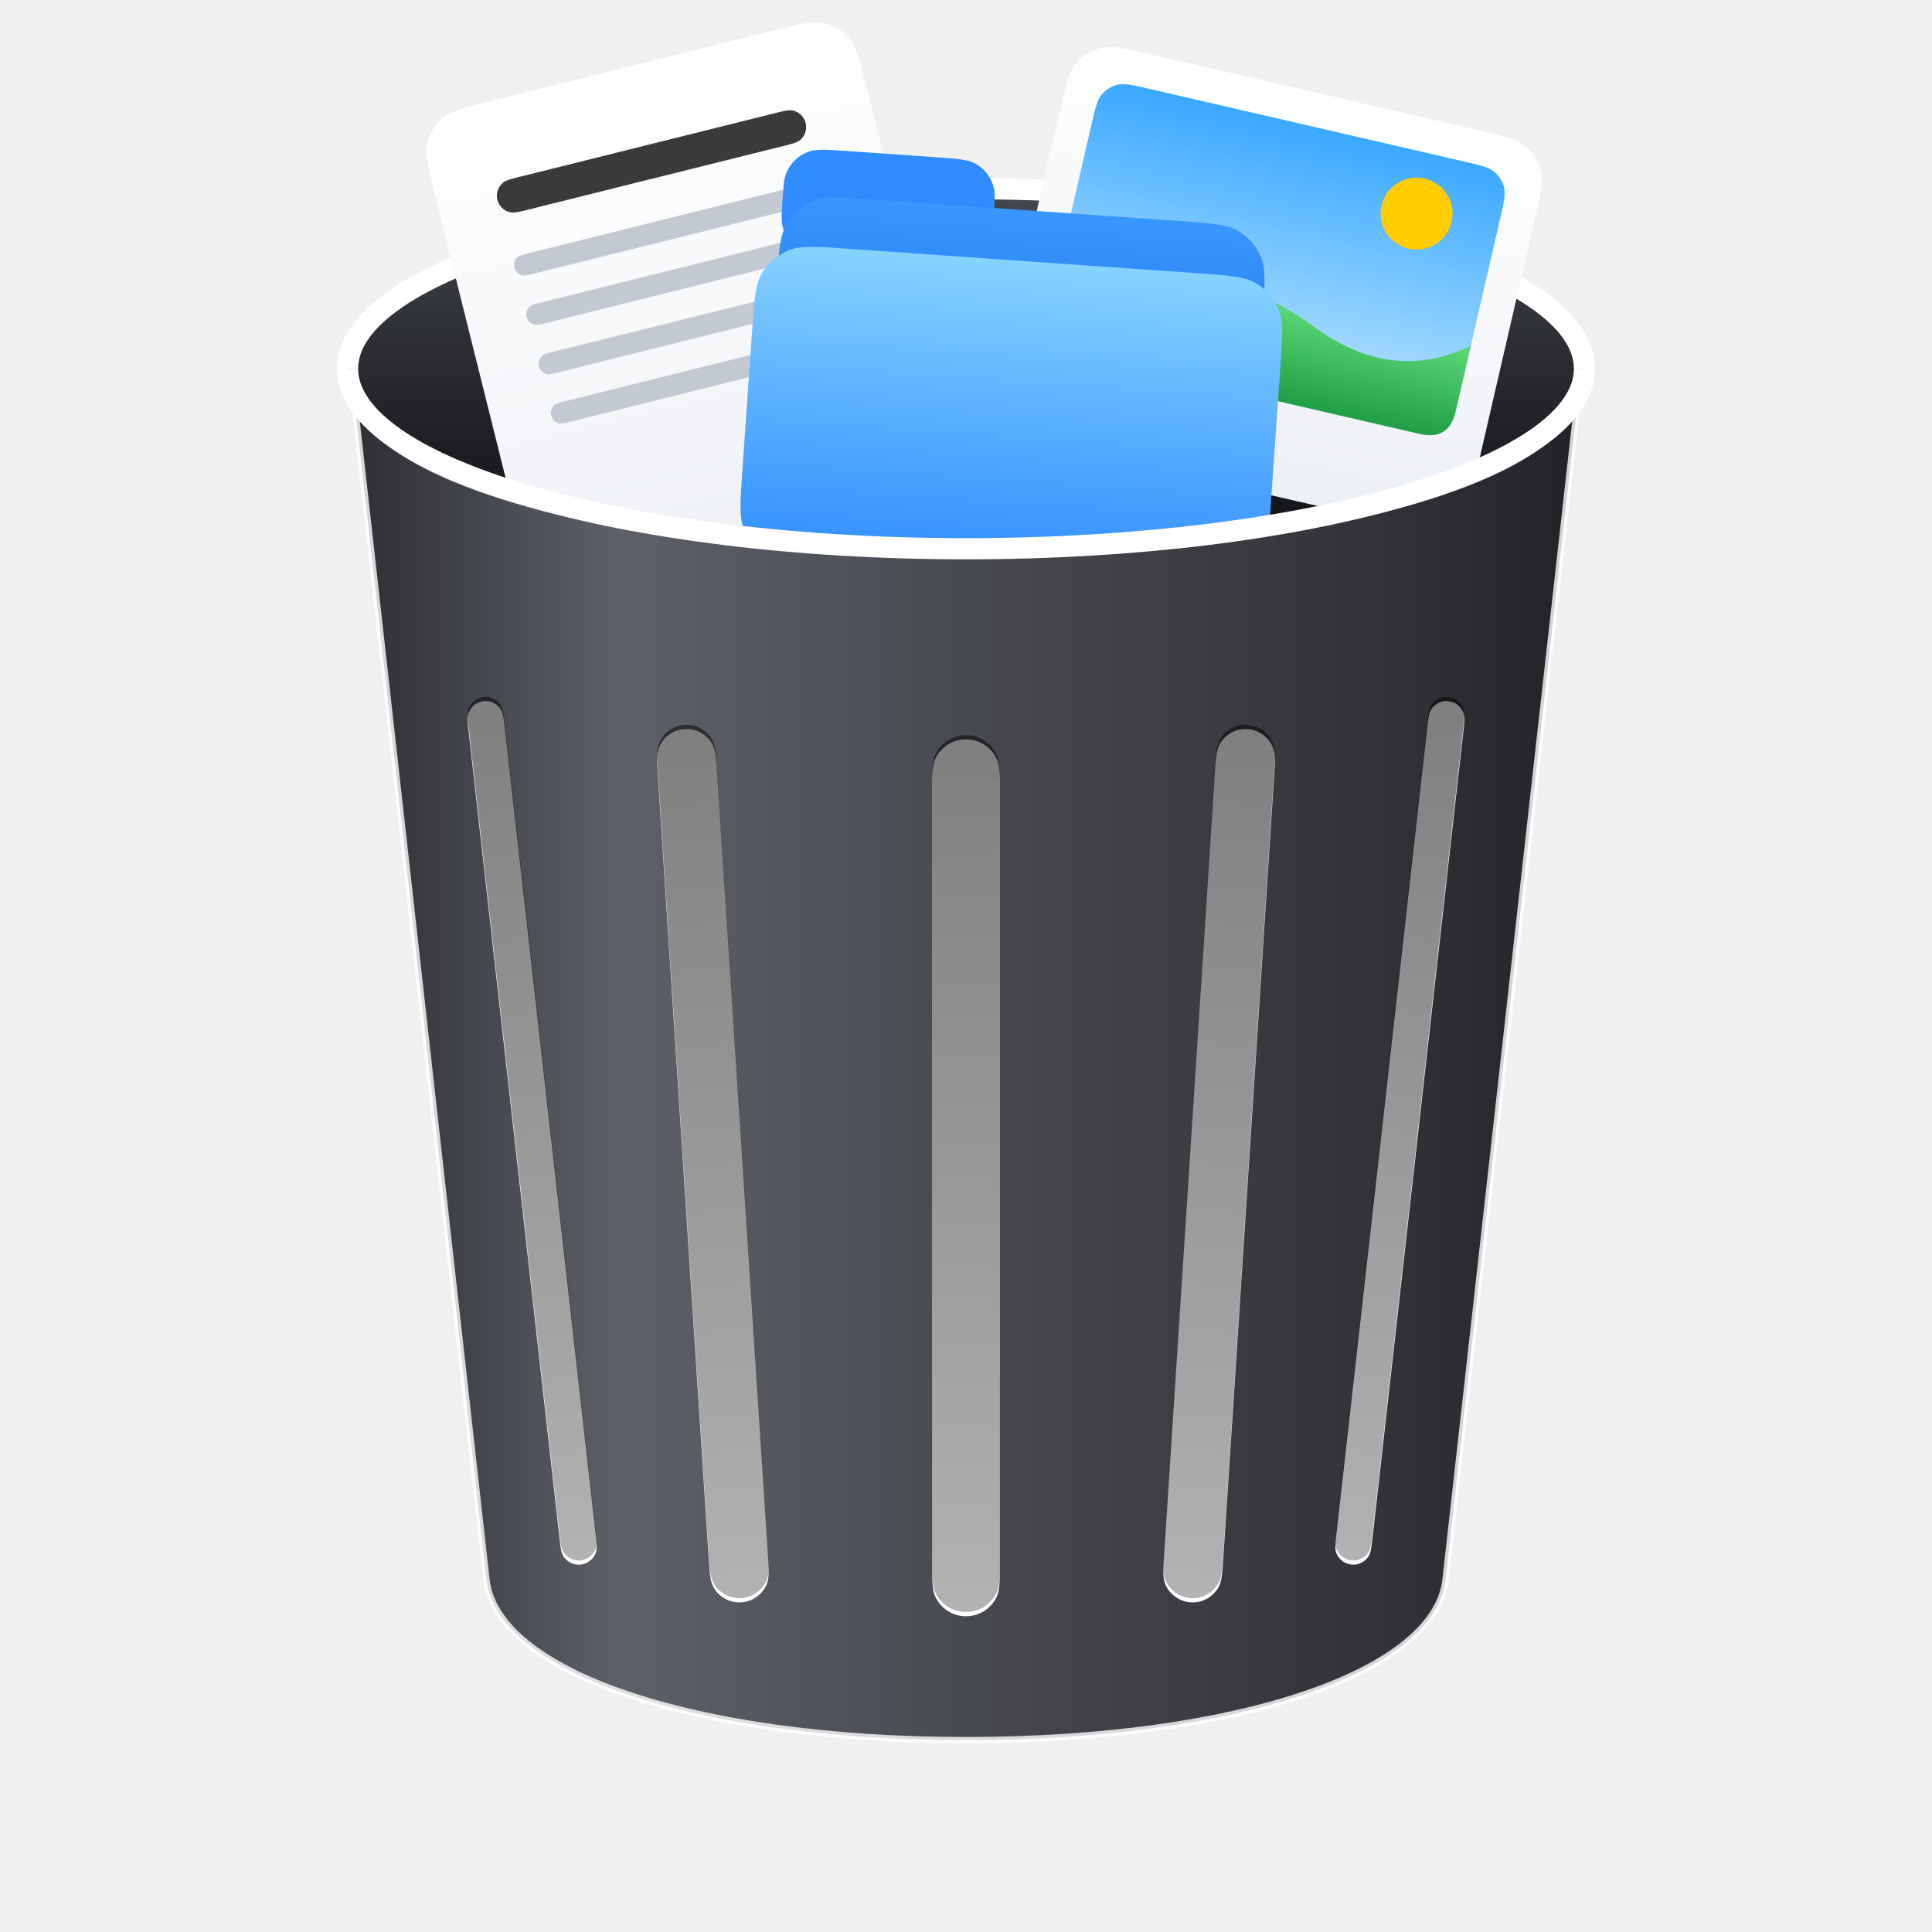
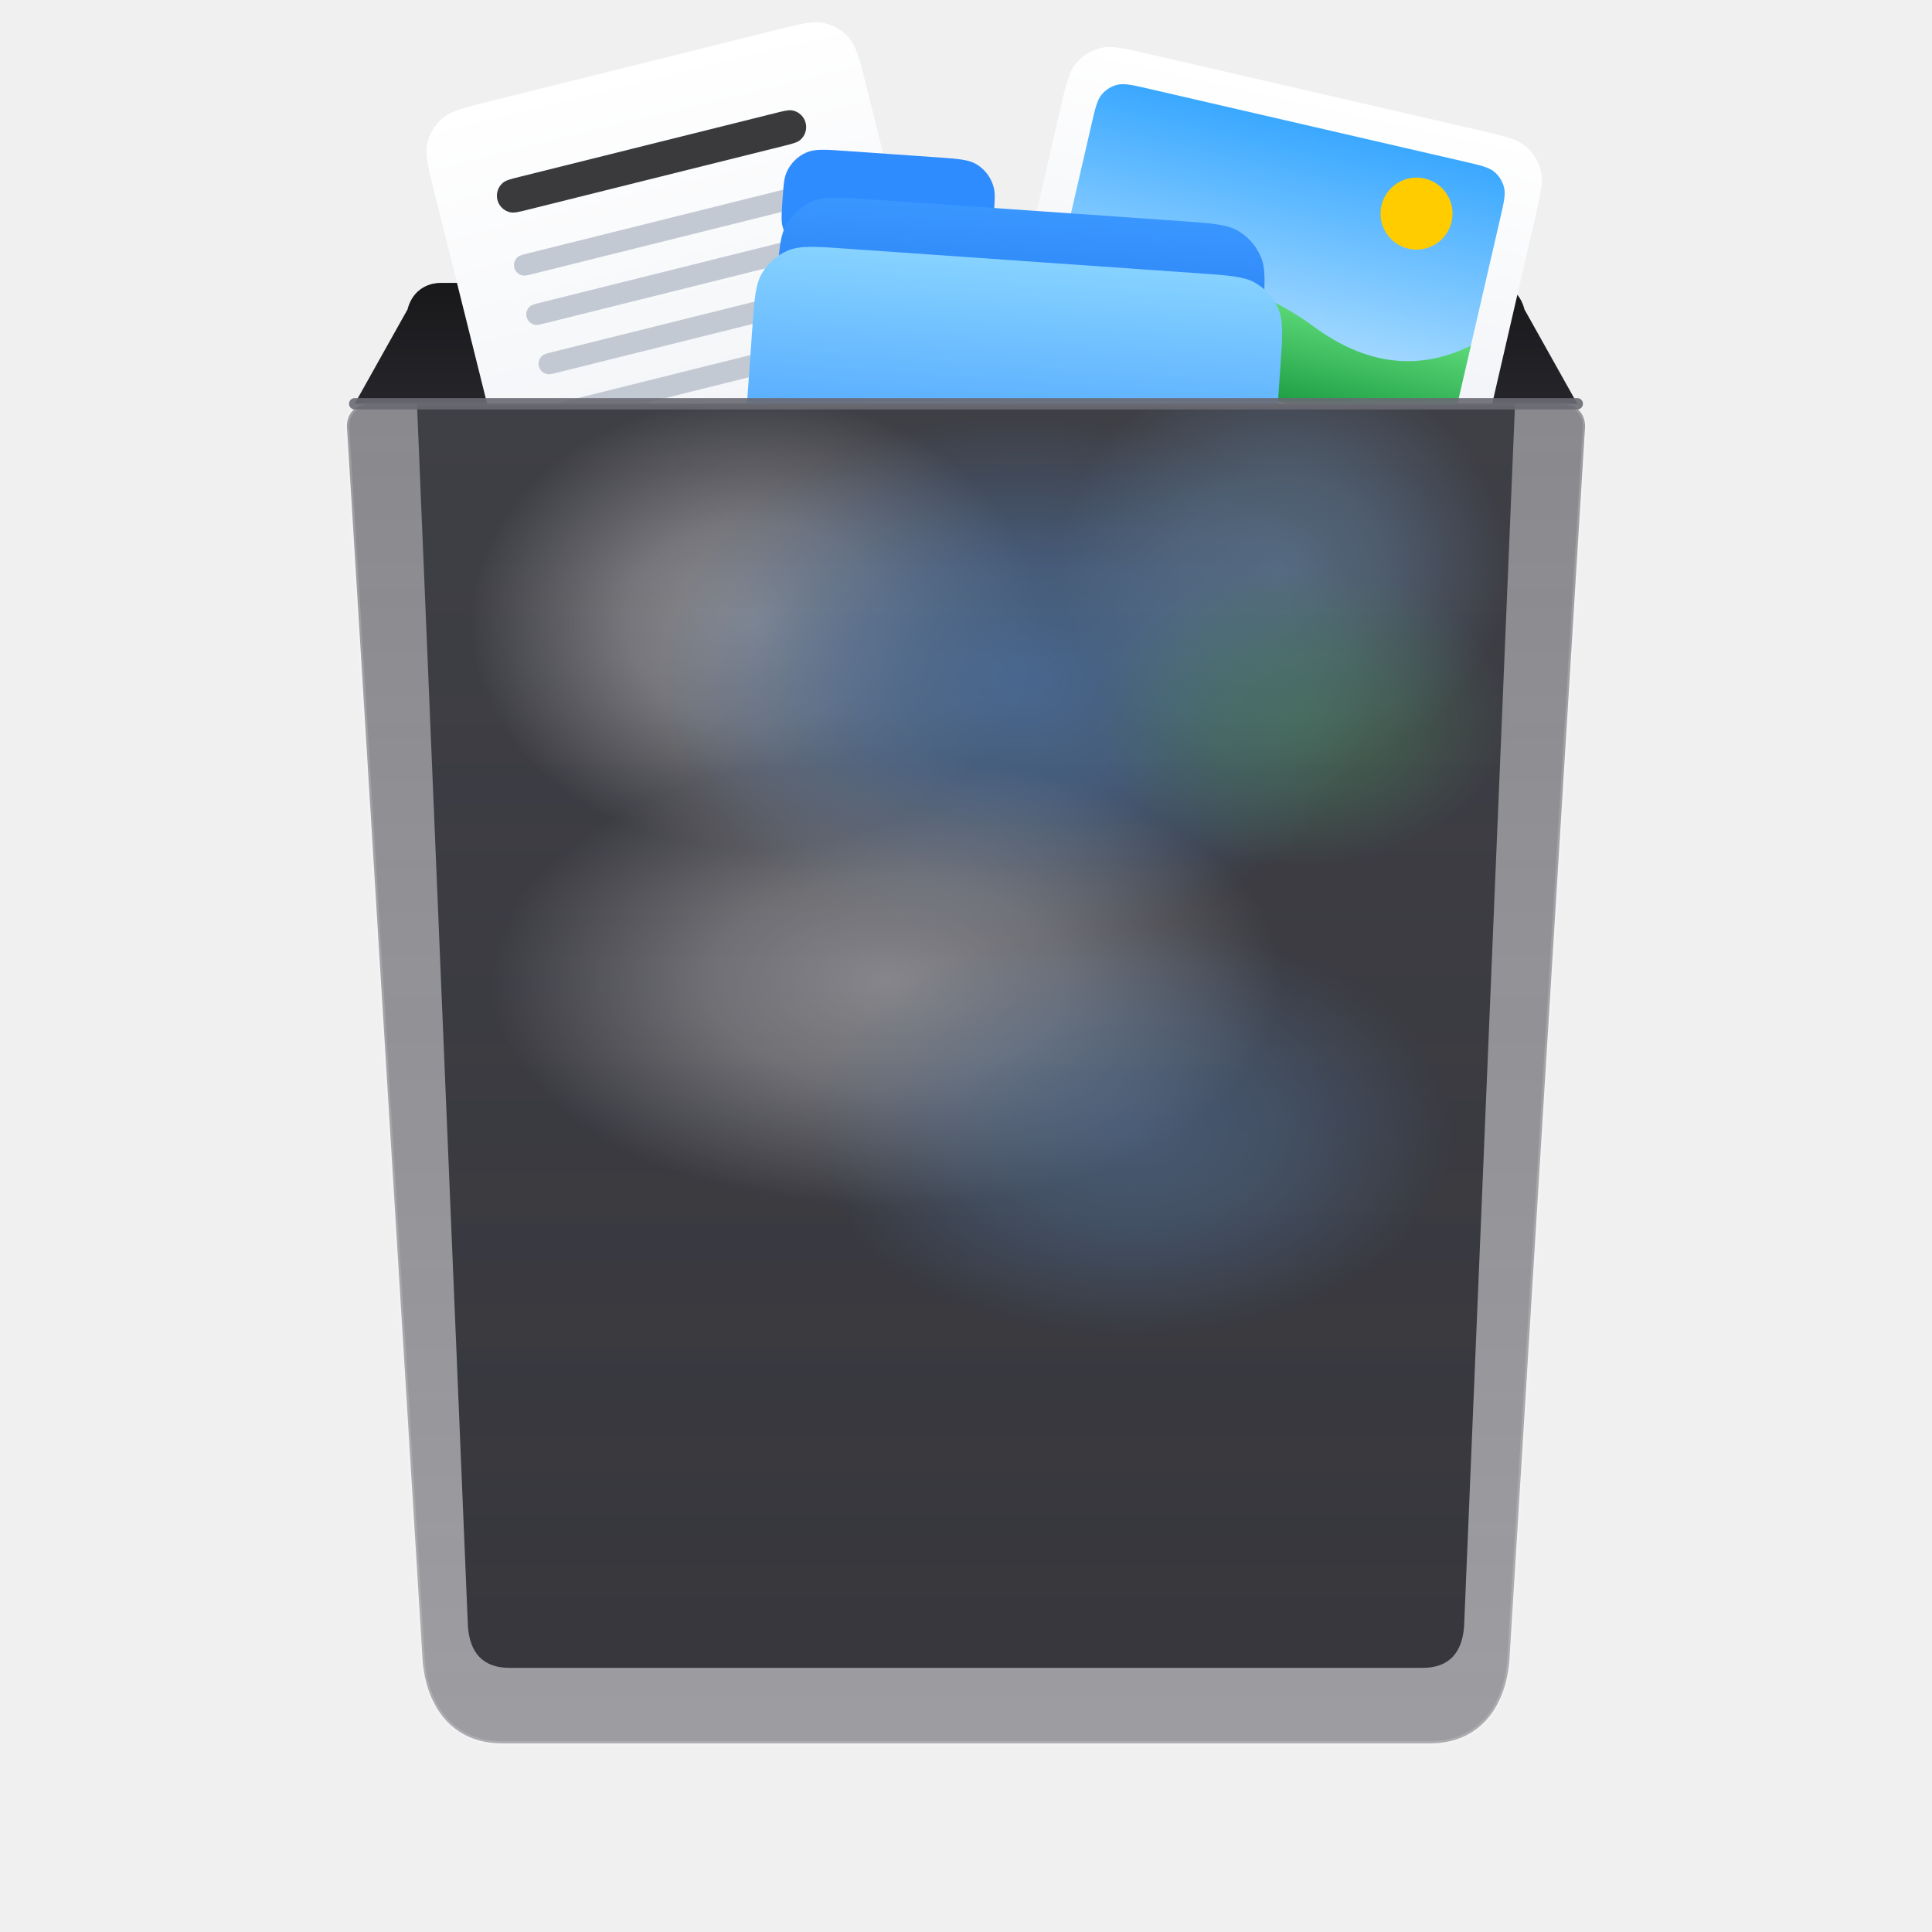
- <svg xmlns="http://www.w3.org/2000/svg" xmlns:xlink="http://www.w3.org/1999/xlink" width="1024px" height="1024px" viewBox="0 0 1024 1024" version="1.1">
+ <svg xmlns="http://www.w3.org/2000/svg" viewBox="0 0 1024 1024" width="1024" height="1024">
  <defs>
+     <linearGradient id="tb" x1="0" y1="0" x2="0" y2="1">
+       <stop offset="0" stop-color="#2E2E33" />
+       <stop offset="1" stop-color="#232327" />
+     </linearGradient>
+     <linearGradient id="to" x1="0" y1="0" x2="0" y2="1">
+       <stop offset="0" stop-color="#18181B" />
+       <stop offset="1" stop-color="#26262A" />
+     </linearGradient>
+     <linearGradient id="tg" x1="0" y1="0" x2="0" y2="1">
+       <stop offset="0" stop-color="#4A4A52" stop-opacity="0.62" />
+       <stop offset="1" stop-color="#4A4A52" stop-opacity="0.5" />
+     </linearGradient>
+     <clipPath id="above">
+       <rect x="0" y="0" width="1024" height="214" />
+     </clipPath>
+     <clipPath id="body">
+       <path d="M196,214 L828,214 C836,214 841,220 840,228 L800,880 C798,905 784,924 758,924 L266,924 C240,924 226,905 224,880 L184,228 C183,220 188,214 196,214 Z" />
+     </clipPath>
    <path d="M445.146,101.841 C449.673,102.886 453.753,105.337 456.801,108.844 C460.266,112.83 461.756,118.808 464.737,130.763 L472.877,163.416 L498.143,165.183 C508.199,165.887 513.227,166.238 516.932,168.464 C521.07,170.951 524.036,174.996 525.164,179.691 C525.195,179.822 525.224,179.954 525.252,180.088 C532.808,180.184 540.288,180.366 547.683,180.628 L556.4,142.863 C559.171,130.858 560.557,124.855 563.952,120.809 C566.938,117.25 570.975,114.728 575.483,113.604 C580.608,112.326 586.61,113.712 598.616,116.484 L754.125,152.386 C766.13,155.158 772.133,156.543 776.179,159.938 C779.738,162.925 782.26,166.961 783.384,171.469 C784.662,176.594 783.276,182.597 780.505,194.602 L773.058,226.879 C792.854,238.344 804,251.293 804,265 L803.961,266.584 C803.871,268.379 803.628,270.15 803.237,271.896 L803.37,270.628 C803.323,270.839 803.273,271.049 803.22,271.259 C799.373,286.647 781.453,300.898 753.19,312.927 C752.962,313.897 752.747,314.825 752.538,315.713 C781.179,303.808 799.391,289.064 803.237,271.896 L740,836 C736,882 640,914 512,914 C384,914 288,882 284,836 L220.765,271.905 C225.647,293.668 253.617,311.537 296.652,324.663 L296.039,322.211 C253.776,308.7 226.272,291.208 220.947,271.895 L220.63,270.628 L220.765,271.905 C220.258,269.645 220,267.343 220,265 C220,247.387 238.403,231.025 269.917,217.455 L260.975,181.566 C257.994,169.611 256.504,163.634 257.692,158.487 C258.737,153.96 261.189,149.881 264.695,146.832 C268.615,143.425 274.46,141.927 286.021,139.044 L286.614,138.896 L422.067,105.124 C434.022,102.143 440,100.653 445.146,101.841 Z M655.171,339.099 C655.136,339.509 655.103,339.912 655.069,340.308 C668.555,338.296 681.384,335.98 693.445,333.375 L689.576,332.481 C678.687,334.913 667.193,337.126 655.171,339.099 Z" id="path-1" />
    <linearGradient x1="50%" y1="0%" x2="50%" y2="100%" id="linearGradient-2">
      <stop stop-color="#45484F" offset="0%" />
      <stop stop-color="#25272C" offset="55%" />
      <stop stop-color="#101113" offset="100%" />
    </linearGradient>
    <linearGradient x1="50%" y1="0%" x2="50%" y2="100%" id="linearGradient-3">
      <stop stop-color="#FFFFFF" offset="0%" />
      <stop stop-color="#ECEFF4" offset="100%" />
    </linearGradient>
    <linearGradient x1="50%" y1="0%" x2="50%" y2="100%" id="linearGradient-4">
      <stop stop-color="#FFFFFF" offset="0%" />
      <stop stop-color="#ECEFF4" offset="100%" />
    </linearGradient>
    <linearGradient x1="50%" y1="0%" x2="50%" y2="100%" id="linearGradient-5">
      <stop stop-color="#3AA8FF" offset="0%" />
      <stop stop-color="#BFE6FF" offset="100%" />
    </linearGradient>
    <linearGradient x1="50%" y1="0%" x2="50%" y2="100%" id="linearGradient-6">
      <stop stop-color="#5FDC7A" offset="0%" />
      <stop stop-color="#1F9E45" offset="100%" />
    </linearGradient>
    <linearGradient x1="50%" y1="0%" x2="50%" y2="100%" id="linearGradient-7">
      <stop stop-color="#3A96FF" offset="0%" />
      <stop stop-color="#0A5FE0" offset="100%" />
    </linearGradient>
    <linearGradient x1="50%" y1="0%" x2="50%" y2="100%" id="linearGradient-8">
      <stop stop-color="#86D2FF" offset="0%" />
      <stop stop-color="#2F8CFF" offset="100%" />
    </linearGradient>
    <linearGradient x1="0%" y1="50%" x2="100%" y2="50%" id="linearGradient-9">
      <stop stop-color="#2C2E33" offset="0%" />
      <stop stop-color="#5D6068" offset="22%" />
      <stop stop-color="#44464C" offset="55%" />
      <stop stop-color="#303237" offset="85%" />
      <stop stop-color="#202226" offset="100%" />
    </linearGradient>
    <linearGradient x1="50%" y1="0%" x2="50%" y2="100%" id="linearGradient-10">
      <stop stop-color="#000000" stop-opacity="0.502" offset="0%" />
      <stop stop-color="#000000" stop-opacity="0.302" offset="100%" />
    </linearGradient>
    <linearGradient x1="50%" y1="0%" x2="50%" y2="100%" id="linearGradient-11">
      <stop stop-color="#000000" stop-opacity="0.502" offset="0%" />
      <stop stop-color="#000000" stop-opacity="0.302" offset="100%" />
    </linearGradient>
    <linearGradient x1="50%" y1="0%" x2="50%" y2="100%" id="linearGradient-12">
      <stop stop-color="#000000" stop-opacity="0.502" offset="0%" />
      <stop stop-color="#000000" stop-opacity="0.302" offset="100%" />
    </linearGradient>
+     <radialGradient id="s0">
+       <stop offset="0" stop-color="#FFFFFF" stop-opacity="0.95" />
+       <stop offset="0.45" stop-color="#FFFFFF" stop-opacity="0.665" />
+       <stop offset="1" stop-color="#FFFFFF" stop-opacity="0" />
+     </radialGradient>
+     <radialGradient id="s1">
+       <stop offset="0" stop-color="#4A9EFB" stop-opacity="0.9" />
+       <stop offset="0.45" stop-color="#4A9EFB" stop-opacity="0.63" />
+       <stop offset="1" stop-color="#4A9EFB" stop-opacity="0" />
+     </radialGradient>
+     <radialGradient id="s2">
+       <stop offset="0" stop-color="#7CC4FF" stop-opacity="0.7" />
+       <stop offset="0.45" stop-color="#7CC4FF" stop-opacity="0.49" />
+       <stop offset="1" stop-color="#7CC4FF" stop-opacity="0" />
+     </radialGradient>
+     <radialGradient id="s3">
+       <stop offset="0" stop-color="#46C46A" stop-opacity="0.6" />
+       <stop offset="0.45" stop-color="#46C46A" stop-opacity="0.42" />
+       <stop offset="1" stop-color="#46C46A" stop-opacity="0" />
+     </radialGradient>
+     <radialGradient id="s4">
+       <stop offset="0" stop-color="#FFFFFF" stop-opacity="0.8" />
+       <stop offset="0.45" stop-color="#FFFFFF" stop-opacity="0.56" />
+       <stop offset="1" stop-color="#FFFFFF" stop-opacity="0" />
+     </radialGradient>
+     <radialGradient id="s5">
+       <stop offset="0" stop-color="#5AA7F8" stop-opacity="0.55" />
+       <stop offset="0.45" stop-color="#5AA7F8" stop-opacity="0.385" />
+       <stop offset="1" stop-color="#5AA7F8" stop-opacity="0" />
+     </radialGradient>
  </defs>
-   <g id="icon-dark" transform="matrix(1.122616, 0, 0, 1.122616, -62.77929, -102.0708)" stroke="none" fill="none" xlink:href="#path-1" fill-rule="evenodd" stroke-width="1">
-     <g id="Glyph" transform="translate(220, 96.6083)">
-       <ellipse id="Inside" fill="url(#linearGradient-2)" cx="292" cy="168.392" rx="292" ry="85" />
-       <path d="M0,168.392 C0,121.448 130.733,83.392 292,83.392 C453.267,83.392 584,121.448 584,168.392" id="Rim-back" stroke="#FFFFFF" stroke-width="10" />
-       <g id="Document" transform="translate(167, 156.3917) rotate(-14) translate(-167, -156.3917)translate(62, 21.3917)">
-         <path d="M35.2,0 L174.8,0 C187.121,0 193.282,0 197.988,2.398 C202.127,4.507 205.493,7.873 207.602,12.012 C210,16.718 210,22.879 210,35.2 L210,234.8 C210,247.121 210,253.282 207.602,257.988 C205.493,262.127 202.127,265.493 197.988,267.602 C193.282,270 187.121,270 174.8,270 L35.2,270 C22.879,270 16.718,270 12.012,267.602 C7.873,265.493 4.507,262.127 2.398,257.988 C0,253.282 0,247.121 0,234.8 L0,35.2 C0,22.879 0,16.718 2.398,12.012 C4.507,7.873 7.873,4.507 12.012,2.398 C16.718,0 22.879,0 35.2,0 Z" id="Sheet" fill="url(#linearGradient-3)" />
-         <path d="M40.8,38 L165.2,38 C169.68,38 171.921,38 173.632,38.872 C176.312,40.238 178,42.992 178,46 C178,49.008 176.312,51.762 173.632,53.128 C171.921,54 169.68,54 165.2,54 L40.8,54 C36.32,54 34.079,54 32.368,53.128 C29.688,51.762 28,49.008 28,46 C28,42.992 29.688,40.238 32.368,38.872 C34.079,38 36.32,38 40.8,38 Z" id="Line-1" fill="#3A3A3C" />
-         <path d="M36,74 L174,74 C176.8,74 178.2,74 179.27,74.545 C180.945,75.399 182,77.12 182,79 C182,80.88 180.945,82.601 179.27,83.455 C178.2,84 176.8,84 174,84 L36,84 C33.2,84 31.8,84 30.73,83.455 C29.055,82.601 28,80.88 28,79 C28,77.12 29.055,75.399 30.73,74.545 C31.8,74 33.2,74 36,74 Z" id="Line-2" fill="#C3C9D3" />
-         <path d="M36,98 L160,98 C162.8,98 164.2,98 165.27,98.545 C166.945,99.399 168,101.12 168,103 C168,104.88 166.945,106.601 165.27,107.455 C164.2,108 162.8,108 160,108 L36,108 C33.2,108 31.8,108 30.73,107.455 C29.055,106.601 28,104.88 28,103 C28,101.12 29.055,99.399 30.73,98.545 C31.8,98 33.2,98 36,98 Z" id="Line-3" fill="#C3C9D3" />
-         <path d="M36,122 L174,122 C176.8,122 178.2,122 179.27,122.545 C180.945,123.399 182,125.12 182,127 C182,128.88 180.945,130.601 179.27,131.455 C178.2,132 176.8,132 174,132 L36,132 C33.2,132 31.8,132 30.73,131.455 C29.055,130.601 28,128.88 28,127 C28,125.12 29.055,123.399 30.73,122.545 C31.8,122 33.2,122 36,122 Z" id="Line-4" fill="#C3C9D3" />
-         <path d="M36,146 L130,146 C132.8,146 134.2,146 135.27,146.545 C136.945,147.399 138,149.12 138,151 C138,152.88 136.945,154.601 135.27,155.455 C134.2,156 132.8,156 130,156 L36,156 C33.2,156 31.8,156 30.73,155.455 C29.055,154.601 28,152.88 28,151 C28,149.12 29.055,147.399 30.73,146.545 C31.8,146 33.2,146 36,146 Z" id="Line-5" fill="#C3C9D3" />
+   <path id="Back" d="M234,150 L790,150 C800,150 806,156 805,166 L776,862 C775,876 768,884 754,884 L270,884 C256,884 249,876 248,862 L219,166 C218,156 224,150 234,150 Z" fill="url(#tb)" />
+   <path id="Opening" d="M234,150 L790,150 C800,150 806,156 808,164 L836,214 L188,214 L216,164 C218,156 224,150 234,150 Z" fill="url(#to)" />
+   <g id="Inside" clip-path="url(#body)">
+     <ellipse cx="400" cy="330" rx="150" ry="120" fill="url(#s0)" />
+     <ellipse cx="540" cy="360" rx="190" ry="140" fill="url(#s1)" />
+     <ellipse cx="680" cy="300" rx="120" ry="110" fill="url(#s2)" />
+     <ellipse cx="690" cy="380" rx="110" ry="80" fill="url(#s3)" />
+     <ellipse cx="470" cy="520" rx="210" ry="120" fill="url(#s4)" />
+     <ellipse cx="600" cy="600" rx="170" ry="110" fill="url(#s5)" />
+   </g>
+   <g clip-path="url(#above)">
+     <g transform="matrix(1.122616,0,0,1.122616,-62.77929,-102.0708)">
+       <g transform="translate(220,96.6083)">
+         <g id="Document" transform="translate(167, 156.3917) rotate(-14) translate(-167, -156.3917)translate(62, 21.3917)">
+           <path d="M35.2,0 L174.8,0 C187.121,0 193.282,0 197.988,2.398 C202.127,4.507 205.493,7.873 207.602,12.012 C210,16.718 210,22.879 210,35.2 L210,234.8 C210,247.121 210,253.282 207.602,257.988 C205.493,262.127 202.127,265.493 197.988,267.602 C193.282,270 187.121,270 174.8,270 L35.2,270 C22.879,270 16.718,270 12.012,267.602 C7.873,265.493 4.507,262.127 2.398,257.988 C0,253.282 0,247.121 0,234.8 L0,35.2 C0,22.879 0,16.718 2.398,12.012 C4.507,7.873 7.873,4.507 12.012,2.398 C16.718,0 22.879,0 35.2,0 Z" id="Sheet" fill="url(#linearGradient-3)" />
+           <path d="M40.8,38 L165.2,38 C169.68,38 171.921,38 173.632,38.872 C176.312,40.238 178,42.992 178,46 C178,49.008 176.312,51.762 173.632,53.128 C171.921,54 169.68,54 165.2,54 L40.8,54 C36.32,54 34.079,54 32.368,53.128 C29.688,51.762 28,49.008 28,46 C28,42.992 29.688,40.238 32.368,38.872 C34.079,38 36.32,38 40.8,38 Z" id="Line-1" fill="#3A3A3C" />
+           <path d="M36,74 L174,74 C176.8,74 178.2,74 179.27,74.545 C180.945,75.399 182,77.12 182,79 C182,80.88 180.945,82.601 179.27,83.455 C178.2,84 176.8,84 174,84 L36,84 C33.2,84 31.8,84 30.73,83.455 C29.055,82.601 28,80.88 28,79 C28,77.12 29.055,75.399 30.73,74.545 C31.8,74 33.2,74 36,74 Z" id="Line-2" fill="#C3C9D3" />
+           <path d="M36,98 L160,98 C162.8,98 164.2,98 165.27,98.545 C166.945,99.399 168,101.12 168,103 C168,104.88 166.945,106.601 165.27,107.455 C164.2,108 162.8,108 160,108 L36,108 C33.2,108 31.8,108 30.73,107.455 C29.055,106.601 28,104.88 28,103 C28,101.12 29.055,99.399 30.73,98.545 C31.8,98 33.2,98 36,98 Z" id="Line-3" fill="#C3C9D3" />
+           <path d="M36,122 L174,122 C176.8,122 178.2,122 179.27,122.545 C180.945,123.399 182,125.12 182,127 C182,128.88 180.945,130.601 179.27,131.455 C178.2,132 176.8,132 174,132 L36,132 C33.2,132 31.8,132 30.73,131.455 C29.055,130.601 28,128.88 28,127 C28,125.12 29.055,123.399 30.73,122.545 C31.8,122 33.2,122 36,122 Z" id="Line-4" fill="#C3C9D3" />
+           <path d="M36,146 L130,146 C132.8,146 134.2,146 135.27,146.545 C136.945,147.399 138,149.12 138,151 C138,152.88 136.945,154.601 135.27,155.455 C134.2,156 132.8,156 130,156 L36,156 C33.2,156 31.8,156 30.73,155.455 C29.055,154.601 28,152.88 28,151 C28,149.12 29.055,147.399 30.73,146.545 C31.8,146 33.2,146 36,146 Z" id="Line-5" fill="#C3C9D3" />
+         </g>
+         <g id="Photo" transform="translate(435, 130.3917) rotate(13) translate(-435, -130.3917)translate(320, 35.3917)">
+           <path d="M35.2,0 L194.8,0 C207.121,0 213.282,0 217.988,2.398 C222.127,4.507 225.493,7.873 227.602,12.012 C230,16.718 230,22.879 230,35.2 L230,154.8 C230,167.121 230,173.282 227.602,177.988 C225.493,182.127 222.127,185.493 217.988,187.602 C213.282,190 207.121,190 194.8,190 L35.2,190 C22.879,190 16.718,190 12.012,187.602 C7.873,185.493 4.507,182.127 2.398,177.988 C0,173.282 0,167.121 0,154.8 L0,35.2 C0,22.879 0,16.718 2.398,12.012 C4.507,7.873 7.873,4.507 12.012,2.398 C16.718,0 22.879,0 35.2,0 Z" id="Frame" fill="url(#linearGradient-4)" />
+           <path d="M38.4,16 L191.6,16 C199.441,16 203.361,16 206.356,17.526 C208.99,18.868 211.132,21.01 212.474,23.644 C214,26.639 214,30.559 214,38.4 L214,123.6 C214,131.441 214,135.361 212.474,138.356 C211.132,140.99 208.99,143.132 206.356,144.474 C203.361,146 199.441,146 191.6,146 L38.4,146 C30.559,146 26.639,146 23.644,144.474 C21.01,143.132 18.868,140.99 17.526,138.356 C16,135.361 16,131.441 16,123.6 L16,38.4 C16,30.559 16,26.639 17.526,23.644 C18.868,21.01 21.01,18.868 23.644,17.526 C26.639,16 30.559,16 38.4,16 Z" id="Sky" fill="url(#linearGradient-5)" />
+           <circle id="Sun" fill="#FFCC00" cx="175" cy="45" r="17" />
+           <path d="M16,120 C58.667,94.667 100,90.667 140,108 C168,120 192.667,117.333 214,100 L214,132 C214,141.333 209.333,146 200,146 L30,146 C20.667,146 16,141.333 16,132 L16,120 Z" id="Hill" fill="url(#linearGradient-6)" />
+         </g>
+         <g id="Folder" transform="translate(315, 169.3917) rotate(4) translate(-315, -169.3917)translate(190, 71.3917)">
+           <path d="M38.8,0 L81.2,0 C91.281,0 96.321,0 100.172,1.962 C104.474,4.154 107.715,7.982 109.167,12.587 C110,15.23 110,18.486 110,25 C110,31.514 110,34.77 109.167,37.413 C107.715,42.018 104.474,45.846 100.172,48.038 C96.321,50 91.281,50 81.2,50 L38.8,50 C28.719,50 23.679,50 19.828,48.038 C15.526,45.846 12.285,42.018 10.833,37.413 C10,34.77 10,31.514 10,25 C10,18.486 10,15.23 10.833,12.587 C12.285,7.982 15.526,4.154 19.828,1.962 C23.679,0 28.719,0 38.8,0 Z" id="Tab" fill="#2F8CFF" />
+           <path d="M51.6,22 L198.4,22 C212.961,22 220.242,22 225.804,24.834 C230.696,27.327 234.673,31.304 237.166,36.196 C240,41.758 240,49.039 240,63.6 L240,130.4 C240,144.961 240,152.242 237.166,157.804 C234.673,162.696 230.696,166.673 225.804,169.166 C220.242,172 212.961,172 198.4,172 L51.6,172 C37.039,172 29.758,172 24.196,169.166 C19.304,166.673 15.327,162.696 12.834,157.804 C10,152.242 10,144.961 10,130.4 L10,63.6 C10,49.039 10,41.758 12.834,36.196 C15.327,31.304 19.304,27.327 24.196,24.834 C29.758,22 37.039,22 51.6,22 Z" id="Back" fill="url(#linearGradient-7)" />
+           <path d="M41.6,46 L208.4,46 C222.961,46 230.242,46 235.804,48.834 C240.696,51.327 244.673,55.304 247.166,60.196 C250,65.758 250,73.039 250,87.6 L250,154.4 C250,168.961 250,176.242 247.166,181.804 C244.673,186.696 240.696,190.673 235.804,193.166 C230.242,196 222.961,196 208.4,196 L41.6,196 C27.039,196 19.758,196 14.196,193.166 C9.304,190.673 5.327,186.696 2.834,181.804 C0,176.242 0,168.961 0,154.4 L0,87.6 C0,73.039 0,65.758 2.834,60.196 C5.327,55.304 9.304,51.327 14.196,48.834 C19.758,46 27.039,46 41.6,46 Z" id="Front" fill="url(#linearGradient-8)" />
+         </g>
      </g>
-       <g id="Photo" transform="translate(435, 130.3917) rotate(13) translate(-435, -130.3917)translate(320, 35.3917)">
-         <path d="M35.2,0 L194.8,0 C207.121,0 213.282,0 217.988,2.398 C222.127,4.507 225.493,7.873 227.602,12.012 C230,16.718 230,22.879 230,35.2 L230,154.8 C230,167.121 230,173.282 227.602,177.988 C225.493,182.127 222.127,185.493 217.988,187.602 C213.282,190 207.121,190 194.8,190 L35.2,190 C22.879,190 16.718,190 12.012,187.602 C7.873,185.493 4.507,182.127 2.398,177.988 C0,173.282 0,167.121 0,154.8 L0,35.2 C0,22.879 0,16.718 2.398,12.012 C4.507,7.873 7.873,4.507 12.012,2.398 C16.718,0 22.879,0 35.2,0 Z" id="Frame" fill="url(#linearGradient-4)" />
-         <path d="M38.4,16 L191.6,16 C199.441,16 203.361,16 206.356,17.526 C208.99,18.868 211.132,21.01 212.474,23.644 C214,26.639 214,30.559 214,38.4 L214,123.6 C214,131.441 214,135.361 212.474,138.356 C211.132,140.99 208.99,143.132 206.356,144.474 C203.361,146 199.441,146 191.6,146 L38.4,146 C30.559,146 26.639,146 23.644,144.474 C21.01,143.132 18.868,140.99 17.526,138.356 C16,135.361 16,131.441 16,123.6 L16,38.4 C16,30.559 16,26.639 17.526,23.644 C18.868,21.01 21.01,18.868 23.644,17.526 C26.639,16 30.559,16 38.4,16 Z" id="Sky" fill="url(#linearGradient-5)" />
-         <circle id="Sun" fill="#FFCC00" cx="175" cy="45" r="17" />
-         <path d="M16,120 C58.667,94.667 100,90.667 140,108 C168,120 192.667,117.333 214,100 L214,132 C214,141.333 209.333,146 200,146 L30,146 C20.667,146 16,141.333 16,132 L16,120 Z" id="Hill" fill="url(#linearGradient-6)" />
-       </g>
-       <g id="Folder" transform="translate(315, 169.3917) rotate(4) translate(-315, -169.3917)translate(190, 71.3917)">
-         <path d="M38.8,0 L81.2,0 C91.281,0 96.321,0 100.172,1.962 C104.474,4.154 107.715,7.982 109.167,12.587 C110,15.23 110,18.486 110,25 C110,31.514 110,34.77 109.167,37.413 C107.715,42.018 104.474,45.846 100.172,48.038 C96.321,50 91.281,50 81.2,50 L38.8,50 C28.719,50 23.679,50 19.828,48.038 C15.526,45.846 12.285,42.018 10.833,37.413 C10,34.77 10,31.514 10,25 C10,18.486 10,15.23 10.833,12.587 C12.285,7.982 15.526,4.154 19.828,1.962 C23.679,0 28.719,0 38.8,0 Z" id="Tab" fill="#2F8CFF" />
-         <path d="M51.6,22 L198.4,22 C212.961,22 220.242,22 225.804,24.834 C230.696,27.327 234.673,31.304 237.166,36.196 C240,41.758 240,49.039 240,63.6 L240,130.4 C240,144.961 240,152.242 237.166,157.804 C234.673,162.696 230.696,166.673 225.804,169.166 C220.242,172 212.961,172 198.4,172 L51.6,172 C37.039,172 29.758,172 24.196,169.166 C19.304,166.673 15.327,162.696 12.834,157.804 C10,152.242 10,144.961 10,130.4 L10,63.6 C10,49.039 10,41.758 12.834,36.196 C15.327,31.304 19.304,27.327 24.196,24.834 C29.758,22 37.039,22 51.6,22 Z" id="Back" fill="url(#linearGradient-7)" />
-         <path d="M41.6,46 L208.4,46 C222.961,46 230.242,46 235.804,48.834 C240.696,51.327 244.673,55.304 247.166,60.196 C250,65.758 250,73.039 250,87.6 L250,154.4 C250,168.961 250,176.242 247.166,181.804 C244.673,186.696 240.696,190.673 235.804,193.166 C230.242,196 222.961,196 208.4,196 L41.6,196 C27.039,196 19.758,196 14.196,193.166 C9.304,190.673 5.327,186.696 2.834,181.804 C0,176.242 0,168.961 0,154.4 L0,87.6 C0,73.039 0,65.758 2.834,60.196 C5.327,55.304 9.304,51.327 14.196,48.834 C19.758,46 27.039,46 41.6,46 Z" id="Front" fill="url(#linearGradient-8)" />
-       </g>
-       <path d="M85.601,232.213 C138.706,246.867 211.816,254.892 292,254.892 C372.184,254.892 445.294,246.867 498.399,232.213 C541.385,220.351 569.786,204.623 580.524,185.938 L518.509,739.225 L518.506,739.262 C514.632,783.804 420.119,815.892 292,815.892 C163.881,815.892 69.368,783.804 65.494,739.262 L3.476,185.938 C14.214,204.623 42.615,220.351 85.601,232.213 Z" id="Basket" stroke-opacity="0.8" stroke="#FFFFFF" stroke-width="3" fill="url(#linearGradient-9)" />
-       <path d="M87.156,324.065 C90.38,324.065 93.331,325.873 94.794,328.746 C95.729,330.579 95.729,332.98 95.729,337.781 L95.729,720.56 C95.729,725.361 95.729,727.762 94.794,729.595 C93.331,732.468 90.38,734.276 87.156,734.276 C83.933,734.276 80.981,732.468 79.518,729.595 C78.584,727.762 78.584,725.361 78.584,720.56 L78.584,337.781 C78.584,332.98 78.584,330.579 79.518,328.746 C80.981,325.873 83.933,324.065 87.156,324.065 Z" id="Slot-1-highlight" fill="#FFFFFF" transform="translate(87.1562, 529.1706) rotate(-6.4263) translate(-87.1562, -529.1706)" />
-       <path d="M87.156,322.065 C90.38,322.065 93.331,323.873 94.794,326.746 C95.729,328.579 95.729,330.98 95.729,335.781 L95.729,718.56 C95.729,723.361 95.729,725.762 94.794,727.595 C93.331,730.468 90.38,732.276 87.156,732.276 C83.933,732.276 80.981,730.468 79.518,727.595 C78.584,725.762 78.584,723.361 78.584,718.56 L78.584,335.781 C78.584,330.98 78.584,328.579 79.518,326.746 C80.981,323.873 83.933,322.065 87.156,322.065 Z" id="Slot-1" fill="url(#linearGradient-10)" transform="translate(87.1562, 527.1706) rotate(-6.4263) translate(-87.1562, -527.1706)" />
-       <path d="M172.511,338.101 C177.776,338.101 182.595,341.054 184.986,345.745 C186.512,348.74 186.512,352.661 186.512,360.501 L186.512,728.855 C186.512,736.696 186.512,740.617 184.986,743.612 C182.595,748.302 177.776,751.256 172.511,751.256 C167.246,751.256 162.427,748.302 160.037,743.612 C158.511,740.617 158.511,736.696 158.511,728.855 L158.511,360.501 C158.511,352.661 158.511,348.74 160.037,345.745 C162.427,341.054 167.246,338.101 172.511,338.101 Z" id="Slot-2-highlight" fill="#FFFFFF" transform="translate(172.5112, 544.6784) rotate(-3.7167) translate(-172.5112, -544.6784)" />
-       <path d="M172.511,336.101 C177.776,336.101 182.595,339.054 184.986,343.745 C186.512,346.74 186.512,350.661 186.512,358.501 L186.512,726.855 C186.512,734.696 186.512,738.617 184.986,741.612 C182.595,746.302 177.776,749.256 172.511,749.256 C167.246,749.256 162.427,746.302 160.037,741.612 C158.511,738.617 158.511,734.696 158.511,726.855 L158.511,358.501 C158.511,350.661 158.511,346.74 160.037,343.745 C162.427,339.054 167.246,336.101 172.511,336.101 Z" id="Slot-2" fill="url(#linearGradient-11)" transform="translate(172.5112, 542.6784) rotate(-3.7167) translate(-172.5112, -542.6784)" />
-       <path d="M292,343.392 C298.017,343.392 303.525,346.767 306.256,352.128 C308,355.55 308,360.031 308,368.992 L308,731.792 C308,740.753 308,745.233 306.256,748.656 C303.525,754.016 298.017,757.392 292,757.392 C285.983,757.392 280.475,754.016 277.744,748.656 C276,745.233 276,740.753 276,731.792 L276,368.992 C276,360.031 276,355.55 277.744,352.128 C280.475,346.767 285.983,343.392 292,343.392 Z" id="Slot-3-highlight" fill="#FFFFFF" />
-       <path d="M292,341.392 C298.017,341.392 303.525,344.767 306.256,350.128 C308,353.55 308,358.031 308,366.992 L308,729.792 C308,738.753 308,743.233 306.256,746.656 C303.525,752.016 298.017,755.392 292,755.392 C285.983,755.392 280.475,752.016 277.744,746.656 C276,743.233 276,738.753 276,729.792 L276,366.992 C276,358.031 276,353.55 277.744,350.128 C280.475,344.767 285.983,341.392 292,341.392 Z" id="Slot-3" fill="url(#linearGradient-12)" />
-       <path d="M411.489,338.101 C416.754,338.101 421.573,341.054 423.963,345.745 C425.489,348.74 425.489,352.661 425.489,360.501 L425.489,728.855 C425.489,736.696 425.489,740.617 423.963,743.612 C421.573,748.302 416.754,751.256 411.489,751.256 C406.224,751.256 401.405,748.302 399.014,743.612 C397.488,740.617 397.488,736.696 397.488,728.855 L397.488,360.501 C397.488,352.661 397.488,348.74 399.014,345.745 C401.405,341.054 406.224,338.101 411.489,338.101 Z" id="Slot-4-highlight" fill="#FFFFFF" transform="translate(411.4888, 544.6784) rotate(3.7167) translate(-411.4888, -544.6784)" />
-       <path d="M411.489,336.101 C416.754,336.101 421.573,339.054 423.963,343.745 C425.489,346.74 425.489,350.661 425.489,358.501 L425.489,726.855 C425.489,734.696 425.489,738.617 423.963,741.612 C421.573,746.302 416.754,749.256 411.489,749.256 C406.224,749.256 401.405,746.302 399.014,741.612 C397.488,738.617 397.488,734.696 397.488,726.855 L397.488,358.501 C397.488,350.661 397.488,346.74 399.014,343.745 C401.405,339.054 406.224,336.101 411.489,336.101 Z" id="Slot-4" fill="url(#linearGradient-11)" transform="translate(411.4888, 542.6784) rotate(3.7167) translate(-411.4888, -542.6784)" />
-       <path d="M496.844,324.065 C500.067,324.065 503.019,325.873 504.482,328.746 C505.416,330.579 505.416,332.98 505.416,337.781 L505.416,720.56 C505.416,725.361 505.416,727.762 504.482,729.595 C503.019,732.468 500.067,734.276 496.844,734.276 C493.62,734.276 490.669,732.468 489.206,729.595 C488.271,727.762 488.271,725.361 488.271,720.56 L488.271,337.781 C488.271,332.98 488.271,330.579 489.206,328.746 C490.669,325.873 493.62,324.065 496.844,324.065 Z" id="Slot-5-highlight" fill="#FFFFFF" transform="translate(496.8438, 529.1706) rotate(6.4263) translate(-496.8438, -529.1706)" />
-       <path d="M496.844,322.065 C500.067,322.065 503.019,323.873 504.482,326.746 C505.416,328.579 505.416,330.98 505.416,335.781 L505.416,718.56 C505.416,723.361 505.416,725.762 504.482,727.595 C503.019,730.468 500.067,732.276 496.844,732.276 C493.62,732.276 490.669,730.468 489.206,727.595 C488.271,725.762 488.271,723.361 488.271,718.56 L488.271,335.781 C488.271,330.98 488.271,328.579 489.206,326.746 C490.669,323.873 493.62,322.065 496.844,322.065 Z" id="Slot-5" fill="url(#linearGradient-10)" transform="translate(496.8438, 527.1706) rotate(6.4263) translate(-496.8438, -527.1706)" />
-       <path d="M0,168.392 C0,215.336 130.733,253.392 292,253.392 C453.267,253.392 584,215.336 584,168.392" id="Rim-front" stroke="#FFFFFF" stroke-width="10" />
    </g>
  </g>
+   <path id="Front" d="M196,214 L828,214 C836,214 841,220 840,228 L800,880 C798,905 784,924 758,924 L266,924 C240,924 226,905 224,880 L184,228 C183,220 188,214 196,214 Z" fill="url(#tg)" stroke="#FFFFFF" stroke-opacity="0.16" stroke-width="2.4" />
+   <path id="Rim" d="M188,214 L836,214" stroke="#6A6A72" stroke-opacity="0.9" stroke-width="6" stroke-linecap="round" />
</svg>
